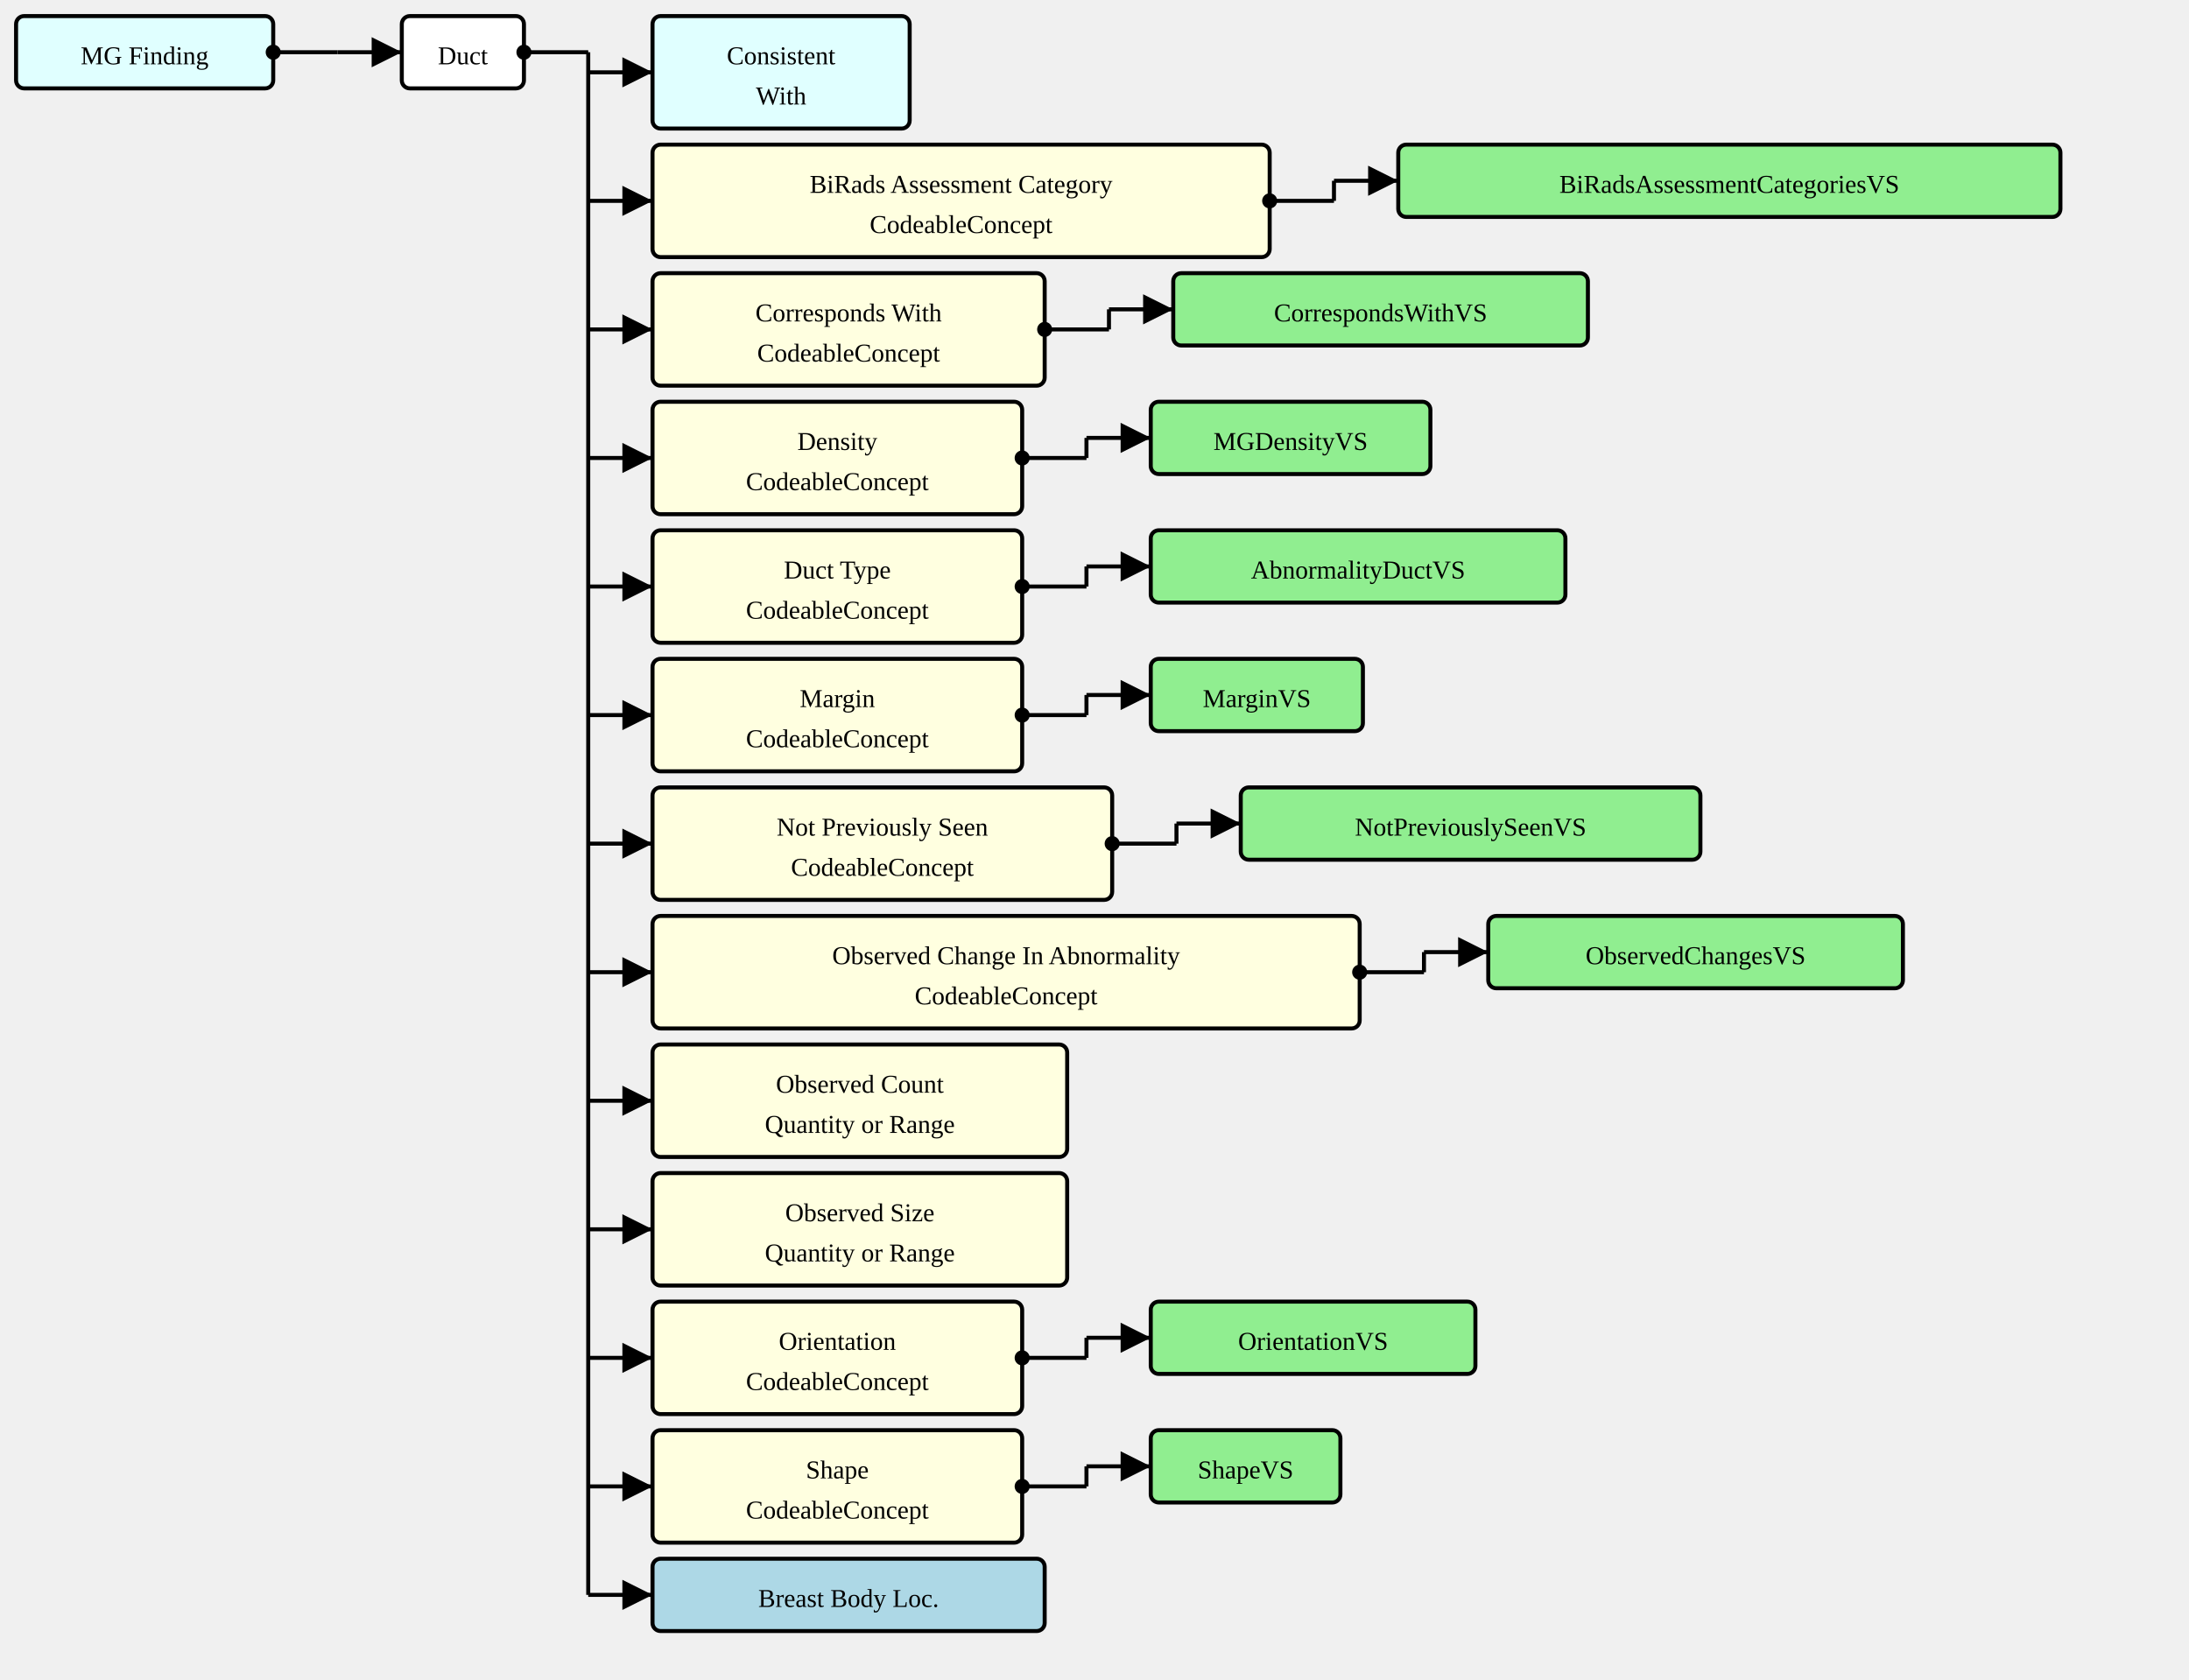
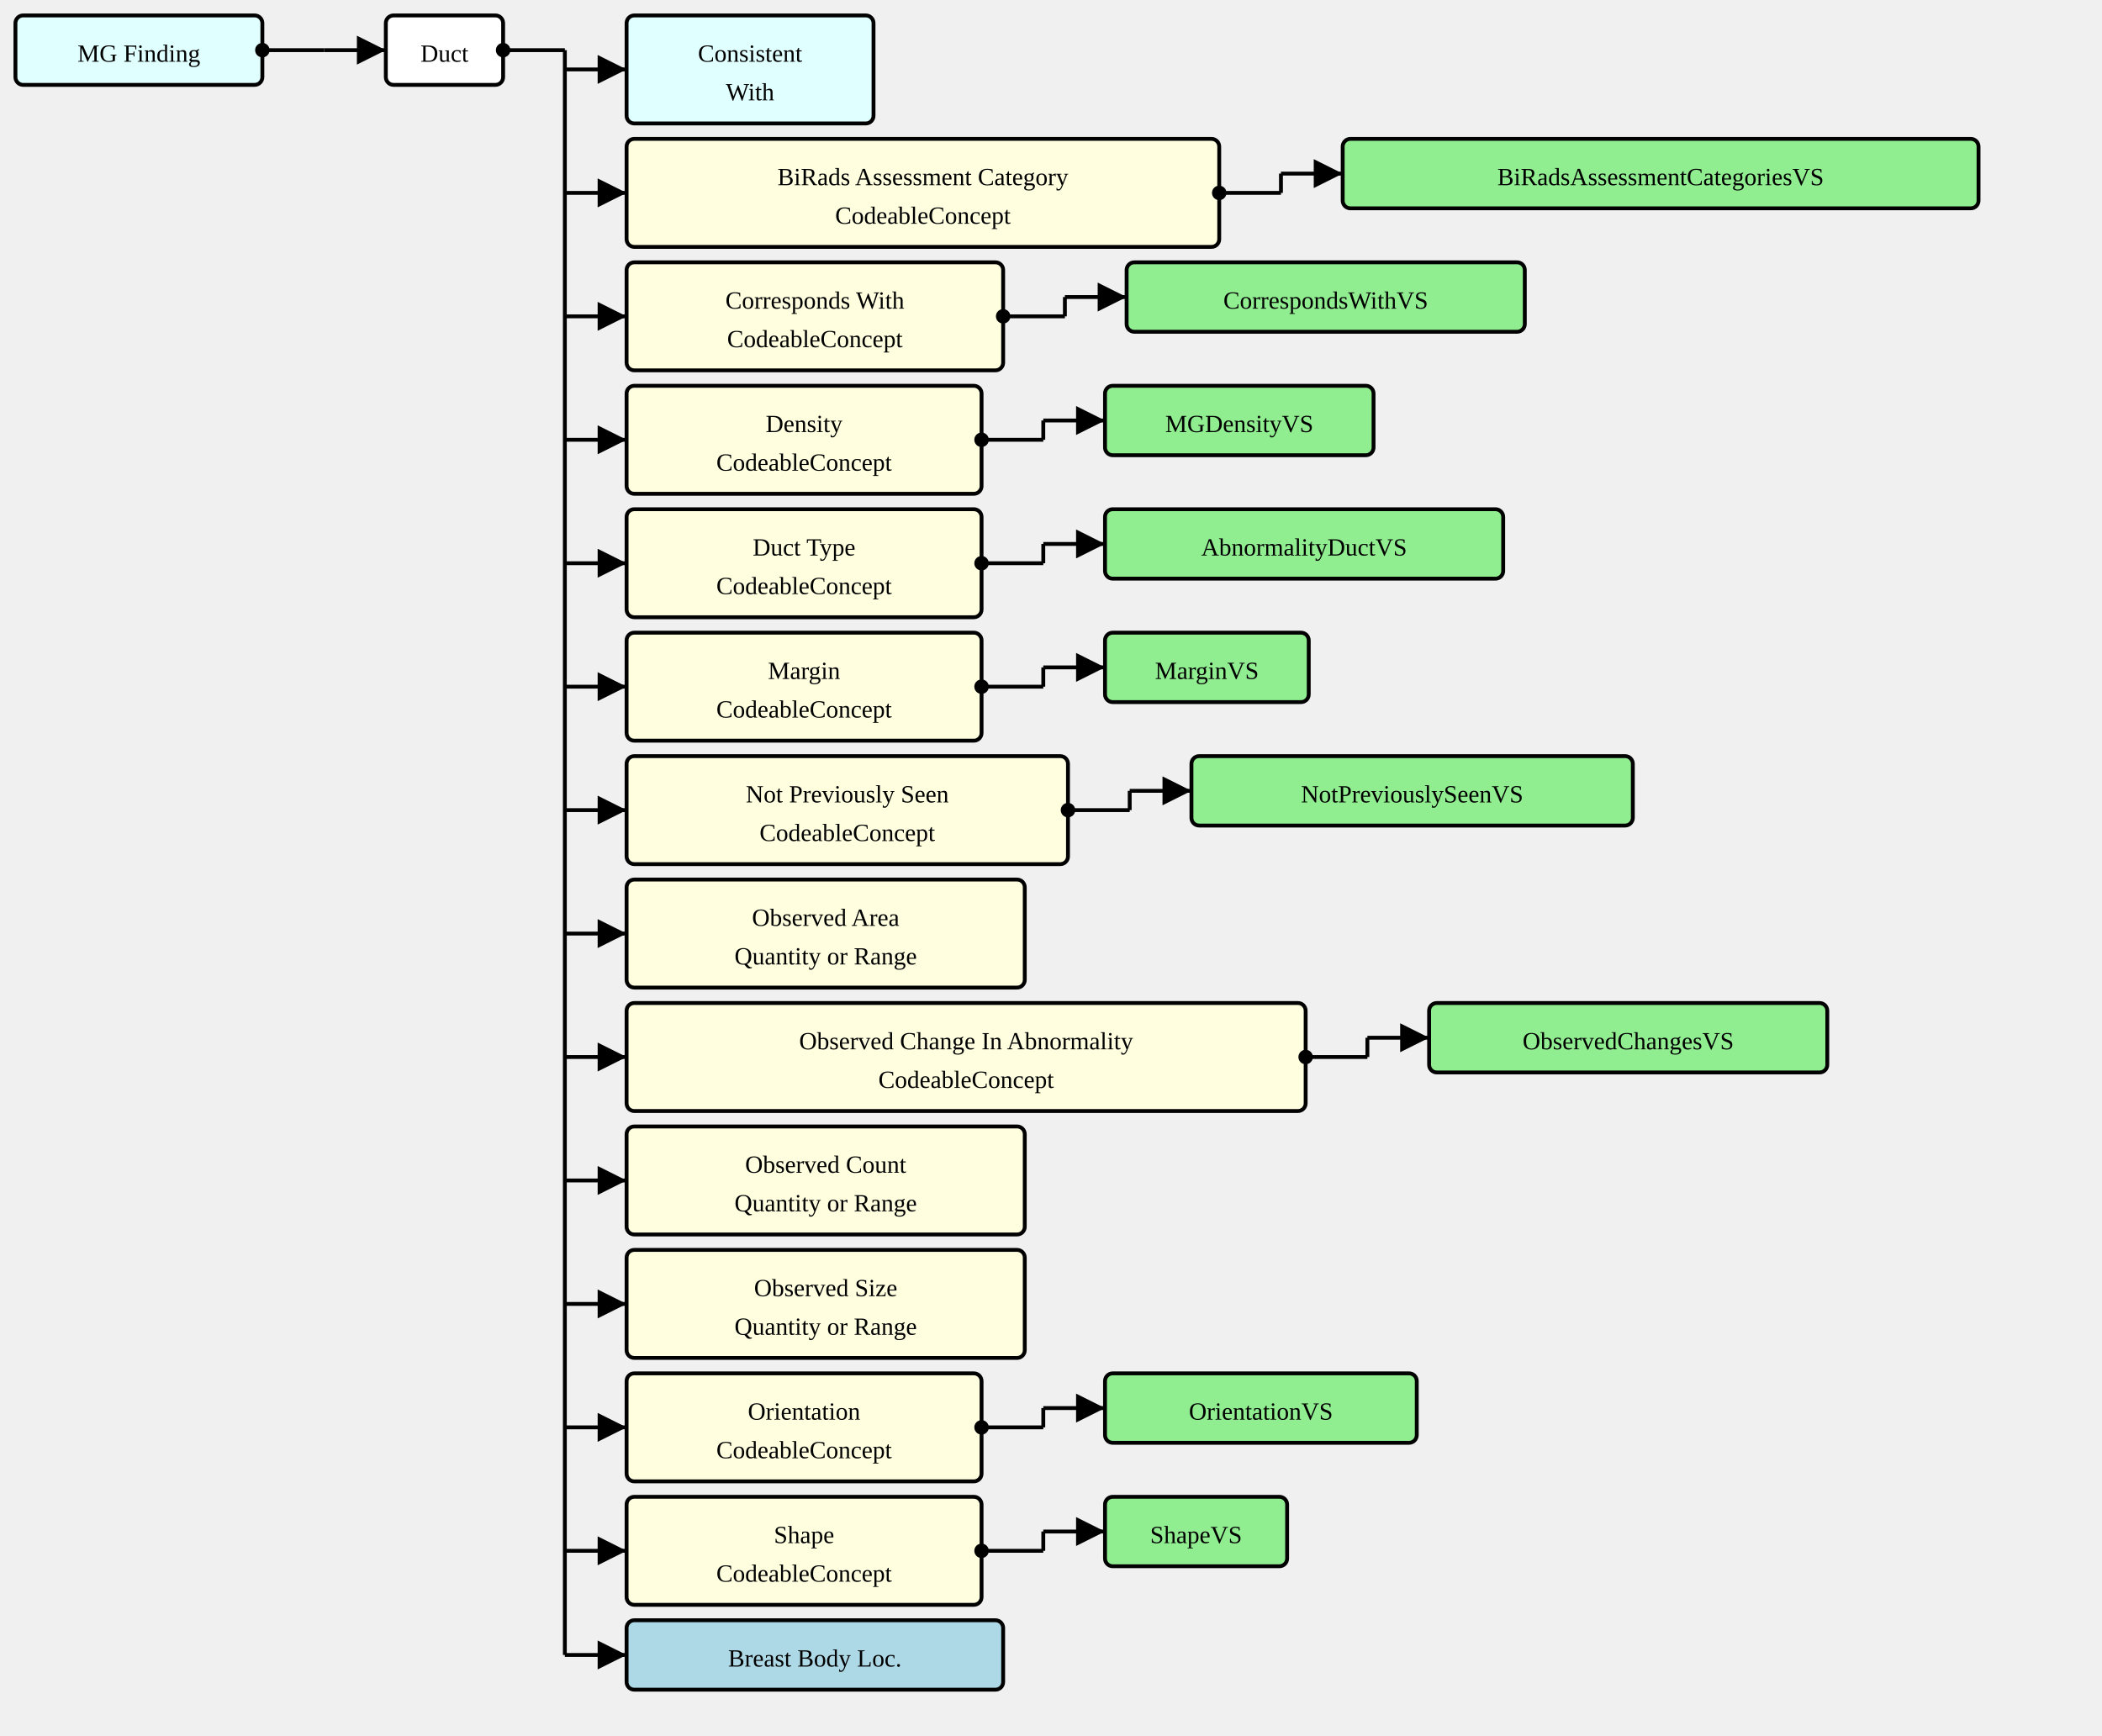
- <svg xmlns="http://www.w3.org/2000/svg" version="1.1" width="1021.5" height="783.75">
+ <svg xmlns="http://www.w3.org/2000/svg" version="1.1" width="1021.5" height="843.75">
  <defs>
    <marker id="arrowStart" markerWidth="3.75" markerHeight="3.75" markerUnits="px" refX="1.875" refY="1.875">
      <circle fill="Black" stroke-width="0" cx="1.875" cy="1.875" r="1.875" />
    </marker>
    <marker id="arrowEnd" markerWidth="7.5" markerHeight="7.5" markerUnits="px" refX="7.5" refY="3.75">
      <polygon fill="Black" stroke-width="0" points="0 0 7.5 3.75 0 7.5" />
    </marker>
  </defs>
  <g>
    <g transform="translate(7.5 7.5)">
      <a href="./StructureDefinition-MGFinding.html" target="_top">
        <rect fill="LightCyan" stroke="Black" stroke-width="1.875" x="0" y="0" width="120" height="33.75" rx="3.75" ry="3.75" />
      </a>
      <a href="./StructureDefinition-MGFinding.html" target="_top">
        <text x="60" y="22.5" text-anchor="middle">MG Finding</text>
      </a>
    </g>
    <line stroke="Black" stroke-width="1.875" marker-end="url(#arrowEnd)" x1="157.5" y1="24.375" x2="187.5" y2="24.375" />
    <line stroke="Black" stroke-width="1.875" marker-start="url(#arrowStart)" x1="127.5" y1="24.375" x2="157.5" y2="24.375" />
    <line stroke="Black" stroke-width="1.875" x1="157.5" y1="24.375" x2="157.5" y2="24.375" />
  </g>
  <g>
    <g transform="translate(187.5 7.5)">
      <rect fill="White" stroke="Black" stroke-width="1.875" x="0" y="0" width="57" height="33.75" rx="3.75" ry="3.75" />
      <text x="28.5" y="22.5" text-anchor="middle">Duct</text>
    </g>
    <line stroke="Black" stroke-width="1.875" marker-end="url(#arrowEnd)" x1="274.5" y1="33.75" x2="304.5" y2="33.75" />
    <line stroke="Black" stroke-width="1.875" marker-end="url(#arrowEnd)" x1="274.5" y1="93.75" x2="304.5" y2="93.75" />
    <line stroke="Black" stroke-width="1.875" marker-end="url(#arrowEnd)" x1="274.5" y1="153.75" x2="304.5" y2="153.75" />
    <line stroke="Black" stroke-width="1.875" marker-end="url(#arrowEnd)" x1="274.5" y1="213.75" x2="304.5" y2="213.75" />
    <line stroke="Black" stroke-width="1.875" marker-end="url(#arrowEnd)" x1="274.5" y1="273.75" x2="304.5" y2="273.75" />
    <line stroke="Black" stroke-width="1.875" marker-end="url(#arrowEnd)" x1="274.5" y1="333.75" x2="304.5" y2="333.75" />
    <line stroke="Black" stroke-width="1.875" marker-end="url(#arrowEnd)" x1="274.5" y1="393.75" x2="304.5" y2="393.75" />
    <line stroke="Black" stroke-width="1.875" marker-end="url(#arrowEnd)" x1="274.5" y1="453.75" x2="304.5" y2="453.75" />
    <line stroke="Black" stroke-width="1.875" marker-end="url(#arrowEnd)" x1="274.5" y1="513.75" x2="304.5" y2="513.75" />
    <line stroke="Black" stroke-width="1.875" marker-end="url(#arrowEnd)" x1="274.5" y1="573.75" x2="304.5" y2="573.75" />
    <line stroke="Black" stroke-width="1.875" marker-end="url(#arrowEnd)" x1="274.5" y1="633.75" x2="304.5" y2="633.75" />
    <line stroke="Black" stroke-width="1.875" marker-end="url(#arrowEnd)" x1="274.5" y1="693.75" x2="304.5" y2="693.75" />
-     <line stroke="Black" stroke-width="1.875" marker-end="url(#arrowEnd)" x1="274.5" y1="744.375" x2="304.5" y2="744.375" />
+     <line stroke="Black" stroke-width="1.875" marker-end="url(#arrowEnd)" x1="274.5" y1="753.75" x2="304.5" y2="753.75" />
+     <line stroke="Black" stroke-width="1.875" marker-end="url(#arrowEnd)" x1="274.5" y1="804.375" x2="304.5" y2="804.375" />
    <line stroke="Black" stroke-width="1.875" marker-start="url(#arrowStart)" x1="244.5" y1="24.375" x2="274.5" y2="24.375" />
-     <line stroke="Black" stroke-width="1.875" x1="274.5" y1="24.375" x2="274.5" y2="744.375" />
+     <line stroke="Black" stroke-width="1.875" x1="274.5" y1="24.375" x2="274.5" y2="804.375" />
  </g>
  <g>
    <g transform="translate(304.5 7.5)">
      <a href="./StructureDefinition-ConsistentWith.html" target="_top">
        <rect fill="LightCyan" stroke="Black" stroke-width="1.875" x="0" y="0" width="120" height="52.5" rx="3.75" ry="3.75" />
      </a>
      <a href="./StructureDefinition-ConsistentWith.html" target="_top">
        <text x="60" y="22.5" text-anchor="middle">Consistent</text>
      </a>
      <a href="./StructureDefinition-ConsistentWith.html" target="_top">
        <text x="60" y="41.25" text-anchor="middle">With</text>
      </a>
    </g>
  </g>
  <g>
    <g transform="translate(304.5 67.5)">
      <rect fill="LightYellow" stroke="Black" stroke-width="1.875" x="0" y="0" width="288" height="52.5" rx="3.75" ry="3.75" />
      <text x="144" y="22.5" text-anchor="middle">BiRads Assessment Category</text>
      <text x="144" y="41.25" text-anchor="middle">CodeableConcept</text>
    </g>
    <line stroke="Black" stroke-width="1.875" marker-end="url(#arrowEnd)" x1="622.5" y1="84.375" x2="652.5" y2="84.375" />
    <line stroke="Black" stroke-width="1.875" marker-start="url(#arrowStart)" x1="592.5" y1="93.75" x2="622.5" y2="93.75" />
    <line stroke="Black" stroke-width="1.875" x1="622.5" y1="84.375" x2="622.5" y2="93.75" />
  </g>
  <g>
    <g transform="translate(652.5 67.5)">
      <a href="./ValueSet-BiRadsAssessmentCategoriesVS.html" target="_top">
        <rect fill="LightGreen" stroke="Black" stroke-width="1.875" x="0" y="0" width="309" height="33.75" rx="3.75" ry="3.75" />
      </a>
      <a href="./ValueSet-BiRadsAssessmentCategoriesVS.html" target="_top">
        <text x="154.5" y="22.5" text-anchor="middle">BiRadsAssessmentCategoriesVS</text>
      </a>
    </g>
  </g>
  <g>
    <g transform="translate(304.5 127.5)">
      <rect fill="LightYellow" stroke="Black" stroke-width="1.875" x="0" y="0" width="183" height="52.5" rx="3.75" ry="3.75" />
      <text x="91.5" y="22.5" text-anchor="middle">Corresponds With</text>
      <text x="91.5" y="41.25" text-anchor="middle">CodeableConcept</text>
    </g>
    <line stroke="Black" stroke-width="1.875" marker-end="url(#arrowEnd)" x1="517.5" y1="144.375" x2="547.5" y2="144.375" />
    <line stroke="Black" stroke-width="1.875" marker-start="url(#arrowStart)" x1="487.5" y1="153.75" x2="517.5" y2="153.75" />
    <line stroke="Black" stroke-width="1.875" x1="517.5" y1="144.375" x2="517.5" y2="153.75" />
  </g>
  <g>
    <g transform="translate(547.5 127.5)">
      <a href="./ValueSet-CorrespondsWithVS.html" target="_top">
        <rect fill="LightGreen" stroke="Black" stroke-width="1.875" x="0" y="0" width="193.5" height="33.75" rx="3.75" ry="3.75" />
      </a>
      <a href="./ValueSet-CorrespondsWithVS.html" target="_top">
        <text x="96.75" y="22.5" text-anchor="middle">CorrespondsWithVS</text>
      </a>
    </g>
  </g>
  <g>
    <g transform="translate(304.5 187.5)">
      <rect fill="LightYellow" stroke="Black" stroke-width="1.875" x="0" y="0" width="172.5" height="52.5" rx="3.75" ry="3.75" />
      <text x="86.25" y="22.5" text-anchor="middle">Density</text>
      <text x="86.25" y="41.25" text-anchor="middle">CodeableConcept</text>
    </g>
    <line stroke="Black" stroke-width="1.875" marker-end="url(#arrowEnd)" x1="507" y1="204.375" x2="537" y2="204.375" />
    <line stroke="Black" stroke-width="1.875" marker-start="url(#arrowStart)" x1="477" y1="213.75" x2="507" y2="213.75" />
    <line stroke="Black" stroke-width="1.875" x1="507" y1="204.375" x2="507" y2="213.75" />
  </g>
  <g>
    <g transform="translate(537 187.5)">
      <a href="./ValueSet-MGDensityVS.html" target="_top">
        <rect fill="LightGreen" stroke="Black" stroke-width="1.875" x="0" y="0" width="130.5" height="33.75" rx="3.75" ry="3.75" />
      </a>
      <a href="./ValueSet-MGDensityVS.html" target="_top">
        <text x="65.25" y="22.5" text-anchor="middle">MGDensityVS</text>
      </a>
    </g>
  </g>
  <g>
    <g transform="translate(304.5 247.5)">
      <rect fill="LightYellow" stroke="Black" stroke-width="1.875" x="0" y="0" width="172.5" height="52.5" rx="3.75" ry="3.75" />
      <text x="86.25" y="22.5" text-anchor="middle">Duct Type</text>
      <text x="86.25" y="41.25" text-anchor="middle">CodeableConcept</text>
    </g>
    <line stroke="Black" stroke-width="1.875" marker-end="url(#arrowEnd)" x1="507" y1="264.375" x2="537" y2="264.375" />
    <line stroke="Black" stroke-width="1.875" marker-start="url(#arrowStart)" x1="477" y1="273.75" x2="507" y2="273.75" />
    <line stroke="Black" stroke-width="1.875" x1="507" y1="264.375" x2="507" y2="273.75" />
  </g>
  <g>
    <g transform="translate(537 247.5)">
      <a href="./ValueSet-AbnormalityDuctVS.html" target="_top">
        <rect fill="LightGreen" stroke="Black" stroke-width="1.875" x="0" y="0" width="193.5" height="33.75" rx="3.75" ry="3.75" />
      </a>
      <a href="./ValueSet-AbnormalityDuctVS.html" target="_top">
        <text x="96.75" y="22.5" text-anchor="middle">AbnormalityDuctVS</text>
      </a>
    </g>
  </g>
  <g>
    <g transform="translate(304.5 307.5)">
      <rect fill="LightYellow" stroke="Black" stroke-width="1.875" x="0" y="0" width="172.5" height="52.5" rx="3.75" ry="3.75" />
      <text x="86.25" y="22.5" text-anchor="middle">Margin</text>
      <text x="86.25" y="41.25" text-anchor="middle">CodeableConcept</text>
    </g>
    <line stroke="Black" stroke-width="1.875" marker-end="url(#arrowEnd)" x1="507" y1="324.375" x2="537" y2="324.375" />
    <line stroke="Black" stroke-width="1.875" marker-start="url(#arrowStart)" x1="477" y1="333.75" x2="507" y2="333.75" />
    <line stroke="Black" stroke-width="1.875" x1="507" y1="324.375" x2="507" y2="333.75" />
  </g>
  <g>
    <g transform="translate(537 307.5)">
      <a href="./ValueSet-MarginVS.html" target="_top">
        <rect fill="LightGreen" stroke="Black" stroke-width="1.875" x="0" y="0" width="99" height="33.75" rx="3.75" ry="3.75" />
      </a>
      <a href="./ValueSet-MarginVS.html" target="_top">
        <text x="49.5" y="22.5" text-anchor="middle">MarginVS</text>
      </a>
    </g>
  </g>
  <g>
    <g transform="translate(304.5 367.5)">
      <rect fill="LightYellow" stroke="Black" stroke-width="1.875" x="0" y="0" width="214.5" height="52.5" rx="3.75" ry="3.75" />
      <text x="107.25" y="22.5" text-anchor="middle">Not Previously Seen</text>
      <text x="107.25" y="41.25" text-anchor="middle">CodeableConcept</text>
    </g>
    <line stroke="Black" stroke-width="1.875" marker-end="url(#arrowEnd)" x1="549" y1="384.375" x2="579" y2="384.375" />
    <line stroke="Black" stroke-width="1.875" marker-start="url(#arrowStart)" x1="519" y1="393.75" x2="549" y2="393.75" />
    <line stroke="Black" stroke-width="1.875" x1="549" y1="384.375" x2="549" y2="393.75" />
  </g>
  <g>
    <g transform="translate(579 367.5)">
      <a href="./ValueSet-NotPreviouslySeenVS.html" target="_top">
        <rect fill="LightGreen" stroke="Black" stroke-width="1.875" x="0" y="0" width="214.5" height="33.75" rx="3.75" ry="3.75" />
      </a>
      <a href="./ValueSet-NotPreviouslySeenVS.html" target="_top">
        <text x="107.25" y="22.5" text-anchor="middle">NotPreviouslySeenVS</text>
      </a>
    </g>
  </g>
  <g>
    <g transform="translate(304.5 427.5)">
+       <rect fill="LightYellow" stroke="Black" stroke-width="1.875" x="0" y="0" width="193.5" height="52.5" rx="3.75" ry="3.75" />
+       <text x="96.75" y="22.5" text-anchor="middle">Observed Area</text>
+       <text x="96.75" y="41.25" text-anchor="middle">Quantity or Range</text>
+     </g>
+   </g>
+   <g>
+     <g transform="translate(304.5 487.5)">
      <rect fill="LightYellow" stroke="Black" stroke-width="1.875" x="0" y="0" width="330" height="52.5" rx="3.75" ry="3.75" />
      <text x="165" y="22.5" text-anchor="middle">Observed Change In Abnormality</text>
      <text x="165" y="41.25" text-anchor="middle">CodeableConcept</text>
    </g>
-     <line stroke="Black" stroke-width="1.875" marker-end="url(#arrowEnd)" x1="664.5" y1="444.375" x2="694.5" y2="444.375" />
-     <line stroke="Black" stroke-width="1.875" marker-start="url(#arrowStart)" x1="634.5" y1="453.75" x2="664.5" y2="453.75" />
-     <line stroke="Black" stroke-width="1.875" x1="664.5" y1="444.375" x2="664.5" y2="453.75" />
-   </g>
-   <g>
-     <g transform="translate(694.5 427.5)">
+     <line stroke="Black" stroke-width="1.875" marker-end="url(#arrowEnd)" x1="664.5" y1="504.375" x2="694.5" y2="504.375" />
+     <line stroke="Black" stroke-width="1.875" marker-start="url(#arrowStart)" x1="634.5" y1="513.75" x2="664.5" y2="513.75" />
+     <line stroke="Black" stroke-width="1.875" x1="664.5" y1="504.375" x2="664.5" y2="513.75" />
+   </g>
+   <g>
+     <g transform="translate(694.5 487.5)">
      <a href="./ValueSet-ObservedChangesVS.html" target="_top">
        <rect fill="LightGreen" stroke="Black" stroke-width="1.875" x="0" y="0" width="193.5" height="33.75" rx="3.75" ry="3.75" />
      </a>
      <a href="./ValueSet-ObservedChangesVS.html" target="_top">
        <text x="96.75" y="22.5" text-anchor="middle">ObservedChangesVS</text>
      </a>
    </g>
  </g>
  <g>
-     <g transform="translate(304.5 487.5)">
+     <g transform="translate(304.5 547.5)">
      <rect fill="LightYellow" stroke="Black" stroke-width="1.875" x="0" y="0" width="193.5" height="52.5" rx="3.75" ry="3.75" />
      <text x="96.75" y="22.5" text-anchor="middle">Observed Count</text>
      <text x="96.75" y="41.25" text-anchor="middle">Quantity or Range</text>
    </g>
  </g>
  <g>
-     <g transform="translate(304.5 547.5)">
+     <g transform="translate(304.5 607.5)">
      <rect fill="LightYellow" stroke="Black" stroke-width="1.875" x="0" y="0" width="193.5" height="52.5" rx="3.75" ry="3.75" />
      <text x="96.75" y="22.5" text-anchor="middle">Observed Size</text>
      <text x="96.75" y="41.25" text-anchor="middle">Quantity or Range</text>
    </g>
  </g>
  <g>
-     <g transform="translate(304.5 607.5)">
+     <g transform="translate(304.5 667.5)">
      <rect fill="LightYellow" stroke="Black" stroke-width="1.875" x="0" y="0" width="172.5" height="52.5" rx="3.75" ry="3.75" />
      <text x="86.25" y="22.5" text-anchor="middle">Orientation</text>
-       <text x="86.25" y="41.25" text-anchor="middle">CodeableConcept</text>
-     </g>
-     <line stroke="Black" stroke-width="1.875" marker-end="url(#arrowEnd)" x1="507" y1="624.375" x2="537" y2="624.375" />
-     <line stroke="Black" stroke-width="1.875" marker-start="url(#arrowStart)" x1="477" y1="633.75" x2="507" y2="633.75" />
-     <line stroke="Black" stroke-width="1.875" x1="507" y1="624.375" x2="507" y2="633.75" />
-   </g>
-   <g>
-     <g transform="translate(537 607.5)">
-       <a href="./ValueSet-OrientationVS.html" target="_top">
-         <rect fill="LightGreen" stroke="Black" stroke-width="1.875" x="0" y="0" width="151.5" height="33.75" rx="3.75" ry="3.75" />
-       </a>
-       <a href="./ValueSet-OrientationVS.html" target="_top">
-         <text x="75.75" y="22.5" text-anchor="middle">OrientationVS</text>
-       </a>
-     </g>
-   </g>
-   <g>
-     <g transform="translate(304.5 667.5)">
-       <rect fill="LightYellow" stroke="Black" stroke-width="1.875" x="0" y="0" width="172.5" height="52.5" rx="3.75" ry="3.75" />
-       <text x="86.25" y="22.5" text-anchor="middle">Shape</text>
      <text x="86.25" y="41.25" text-anchor="middle">CodeableConcept</text>
    </g>
    <line stroke="Black" stroke-width="1.875" marker-end="url(#arrowEnd)" x1="507" y1="684.375" x2="537" y2="684.375" />
    <line stroke="Black" stroke-width="1.875" marker-start="url(#arrowStart)" x1="477" y1="693.75" x2="507" y2="693.75" />
    <line stroke="Black" stroke-width="1.875" x1="507" y1="684.375" x2="507" y2="693.75" />
  </g>
  <g>
    <g transform="translate(537 667.5)">
+       <a href="./ValueSet-OrientationVS.html" target="_top">
+         <rect fill="LightGreen" stroke="Black" stroke-width="1.875" x="0" y="0" width="151.5" height="33.75" rx="3.75" ry="3.75" />
+       </a>
+       <a href="./ValueSet-OrientationVS.html" target="_top">
+         <text x="75.75" y="22.5" text-anchor="middle">OrientationVS</text>
+       </a>
+     </g>
+   </g>
+   <g>
+     <g transform="translate(304.5 727.5)">
+       <rect fill="LightYellow" stroke="Black" stroke-width="1.875" x="0" y="0" width="172.5" height="52.5" rx="3.75" ry="3.75" />
+       <text x="86.25" y="22.5" text-anchor="middle">Shape</text>
+       <text x="86.25" y="41.25" text-anchor="middle">CodeableConcept</text>
+     </g>
+     <line stroke="Black" stroke-width="1.875" marker-end="url(#arrowEnd)" x1="507" y1="744.375" x2="537" y2="744.375" />
+     <line stroke="Black" stroke-width="1.875" marker-start="url(#arrowStart)" x1="477" y1="753.75" x2="507" y2="753.75" />
+     <line stroke="Black" stroke-width="1.875" x1="507" y1="744.375" x2="507" y2="753.75" />
+   </g>
+   <g>
+     <g transform="translate(537 727.5)">
      <a href="./ValueSet-ShapeVS.html" target="_top">
        <rect fill="LightGreen" stroke="Black" stroke-width="1.875" x="0" y="0" width="88.5" height="33.75" rx="3.75" ry="3.75" />
      </a>
      <a href="./ValueSet-ShapeVS.html" target="_top">
        <text x="44.25" y="22.5" text-anchor="middle">ShapeVS</text>
      </a>
    </g>
  </g>
  <g>
-     <g transform="translate(304.5 727.5)">
+     <g transform="translate(304.5 787.5)">
      <a href="./StructureDefinition-BreastBodyLocationExtension.html" target="_top">
        <rect fill="LightBlue" stroke="Black" stroke-width="1.875" x="0" y="0" width="183" height="33.75" rx="3.75" ry="3.75" />
      </a>
      <a href="./StructureDefinition-BreastBodyLocationExtension.html" target="_top">
        <text x="91.5" y="22.5" text-anchor="middle">Breast Body Loc.</text>
      </a>
    </g>
  </g>
</svg>
